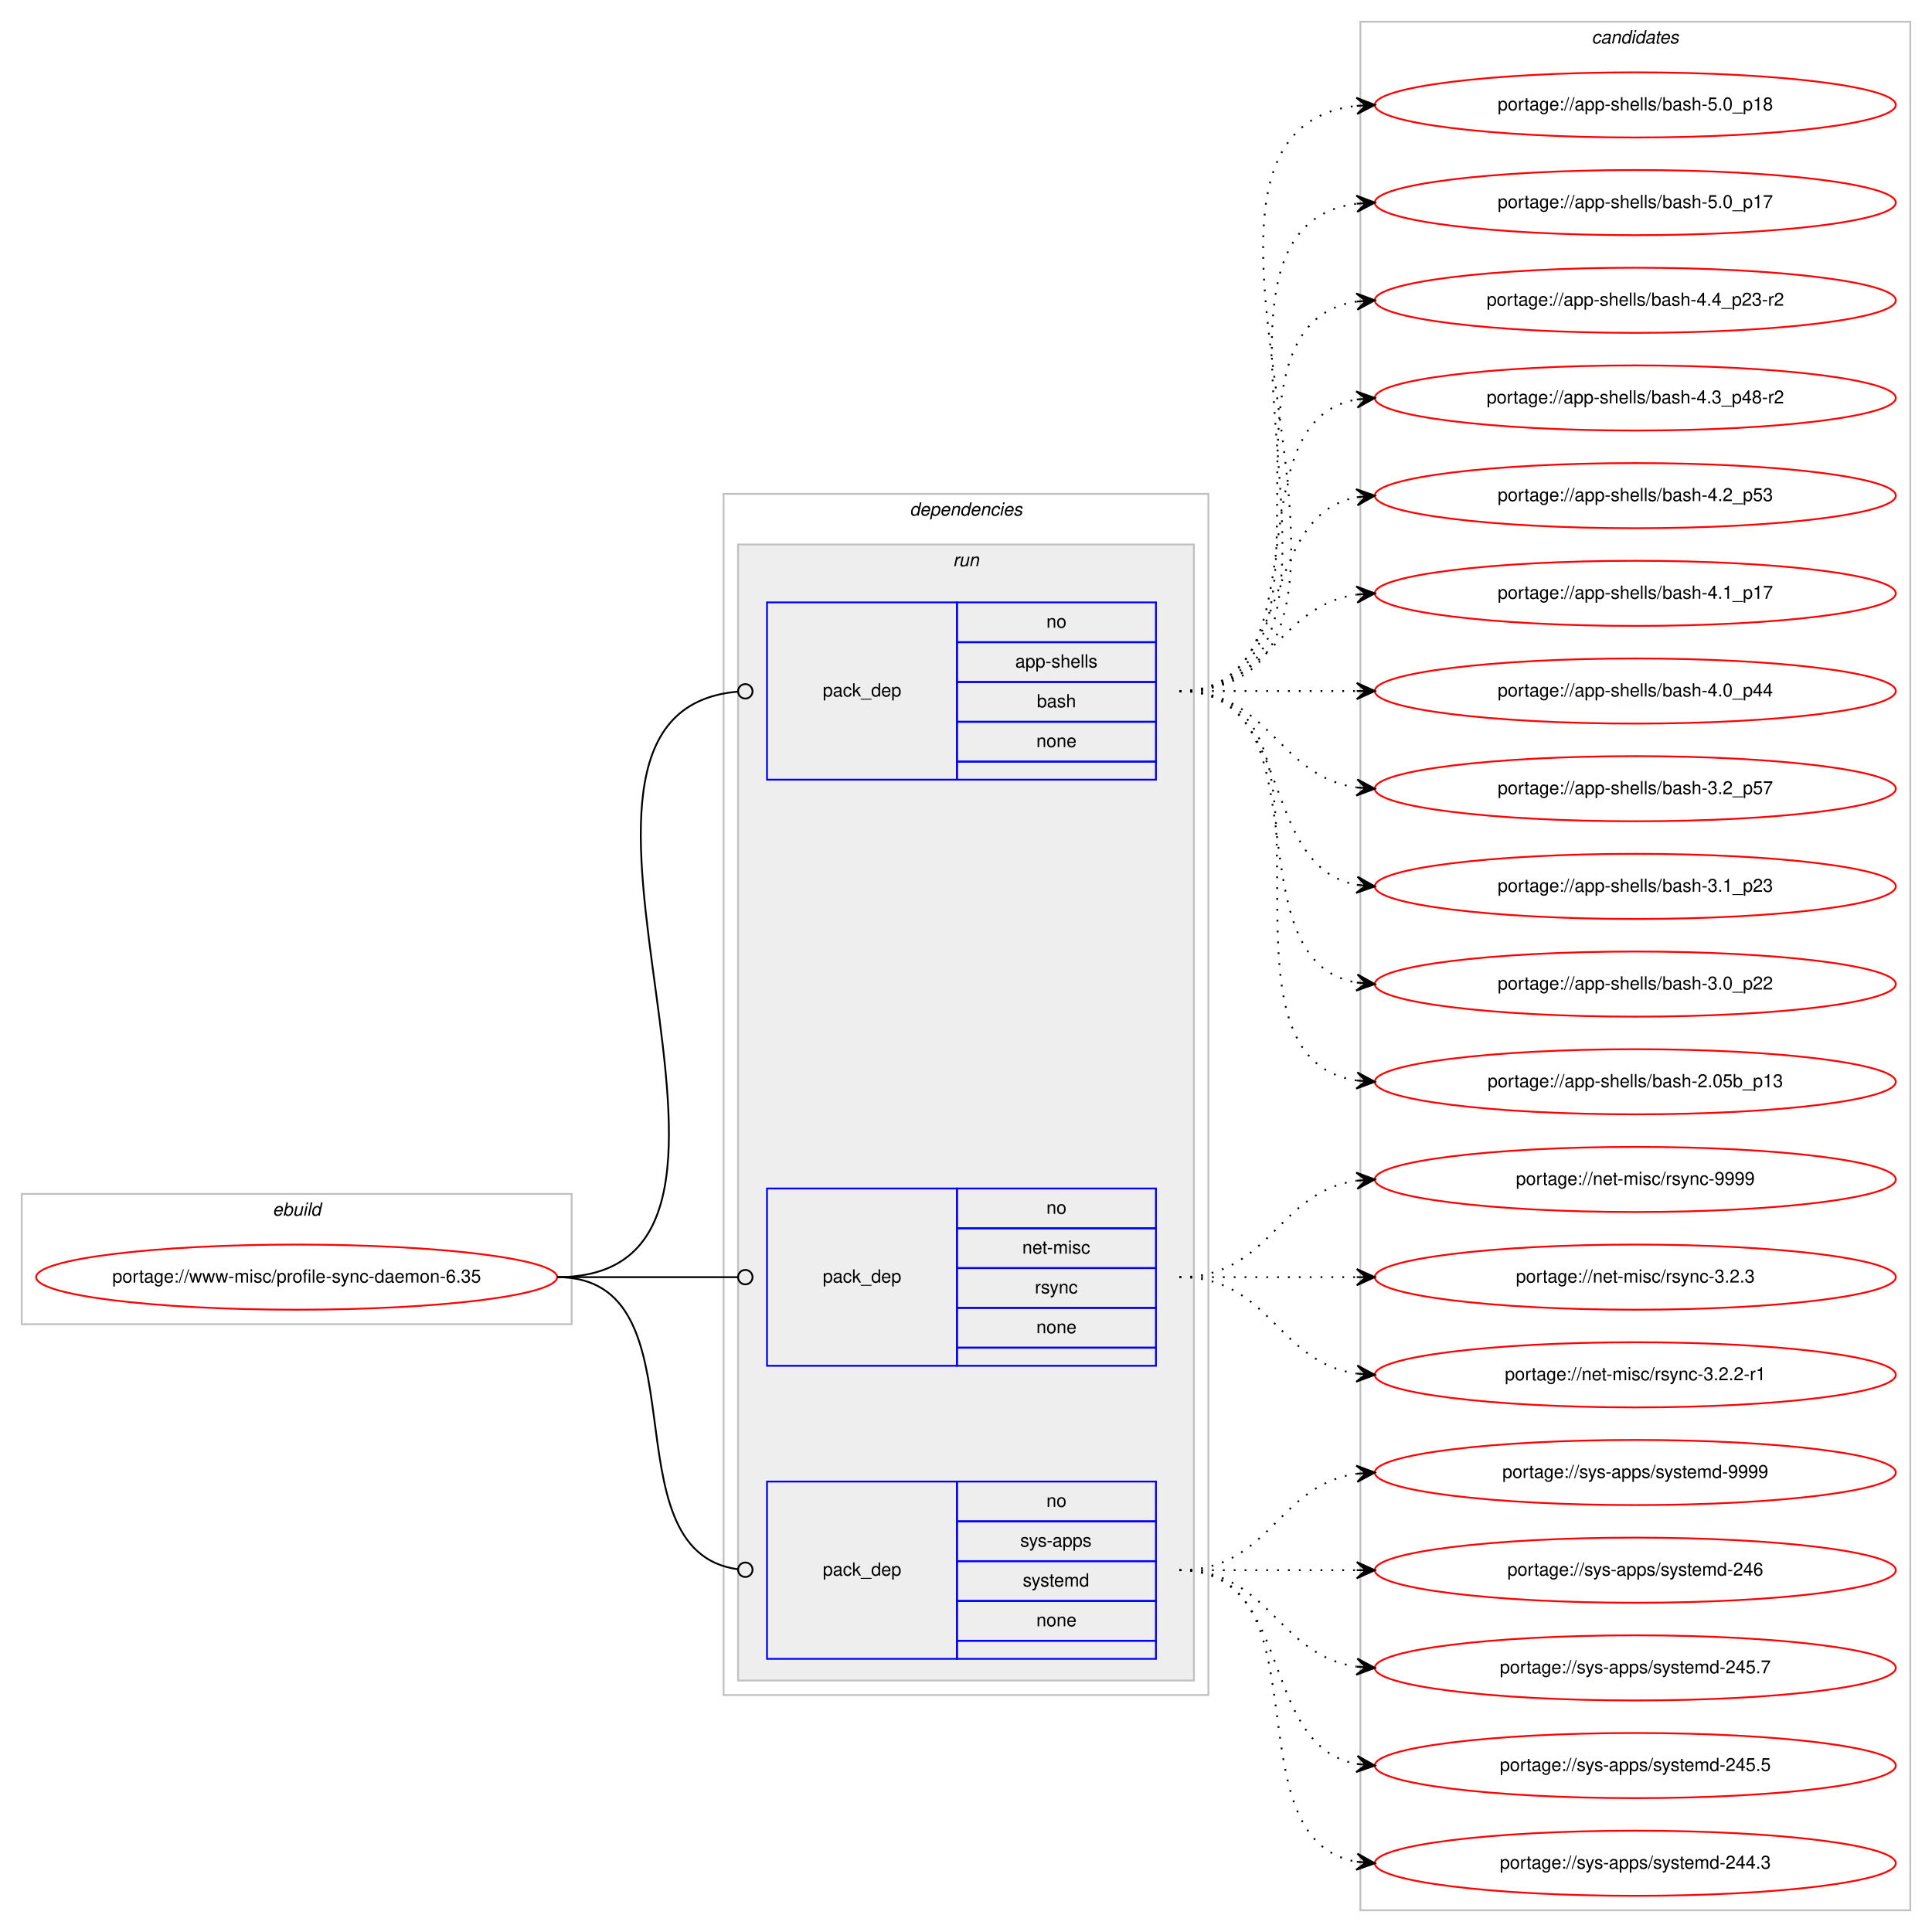
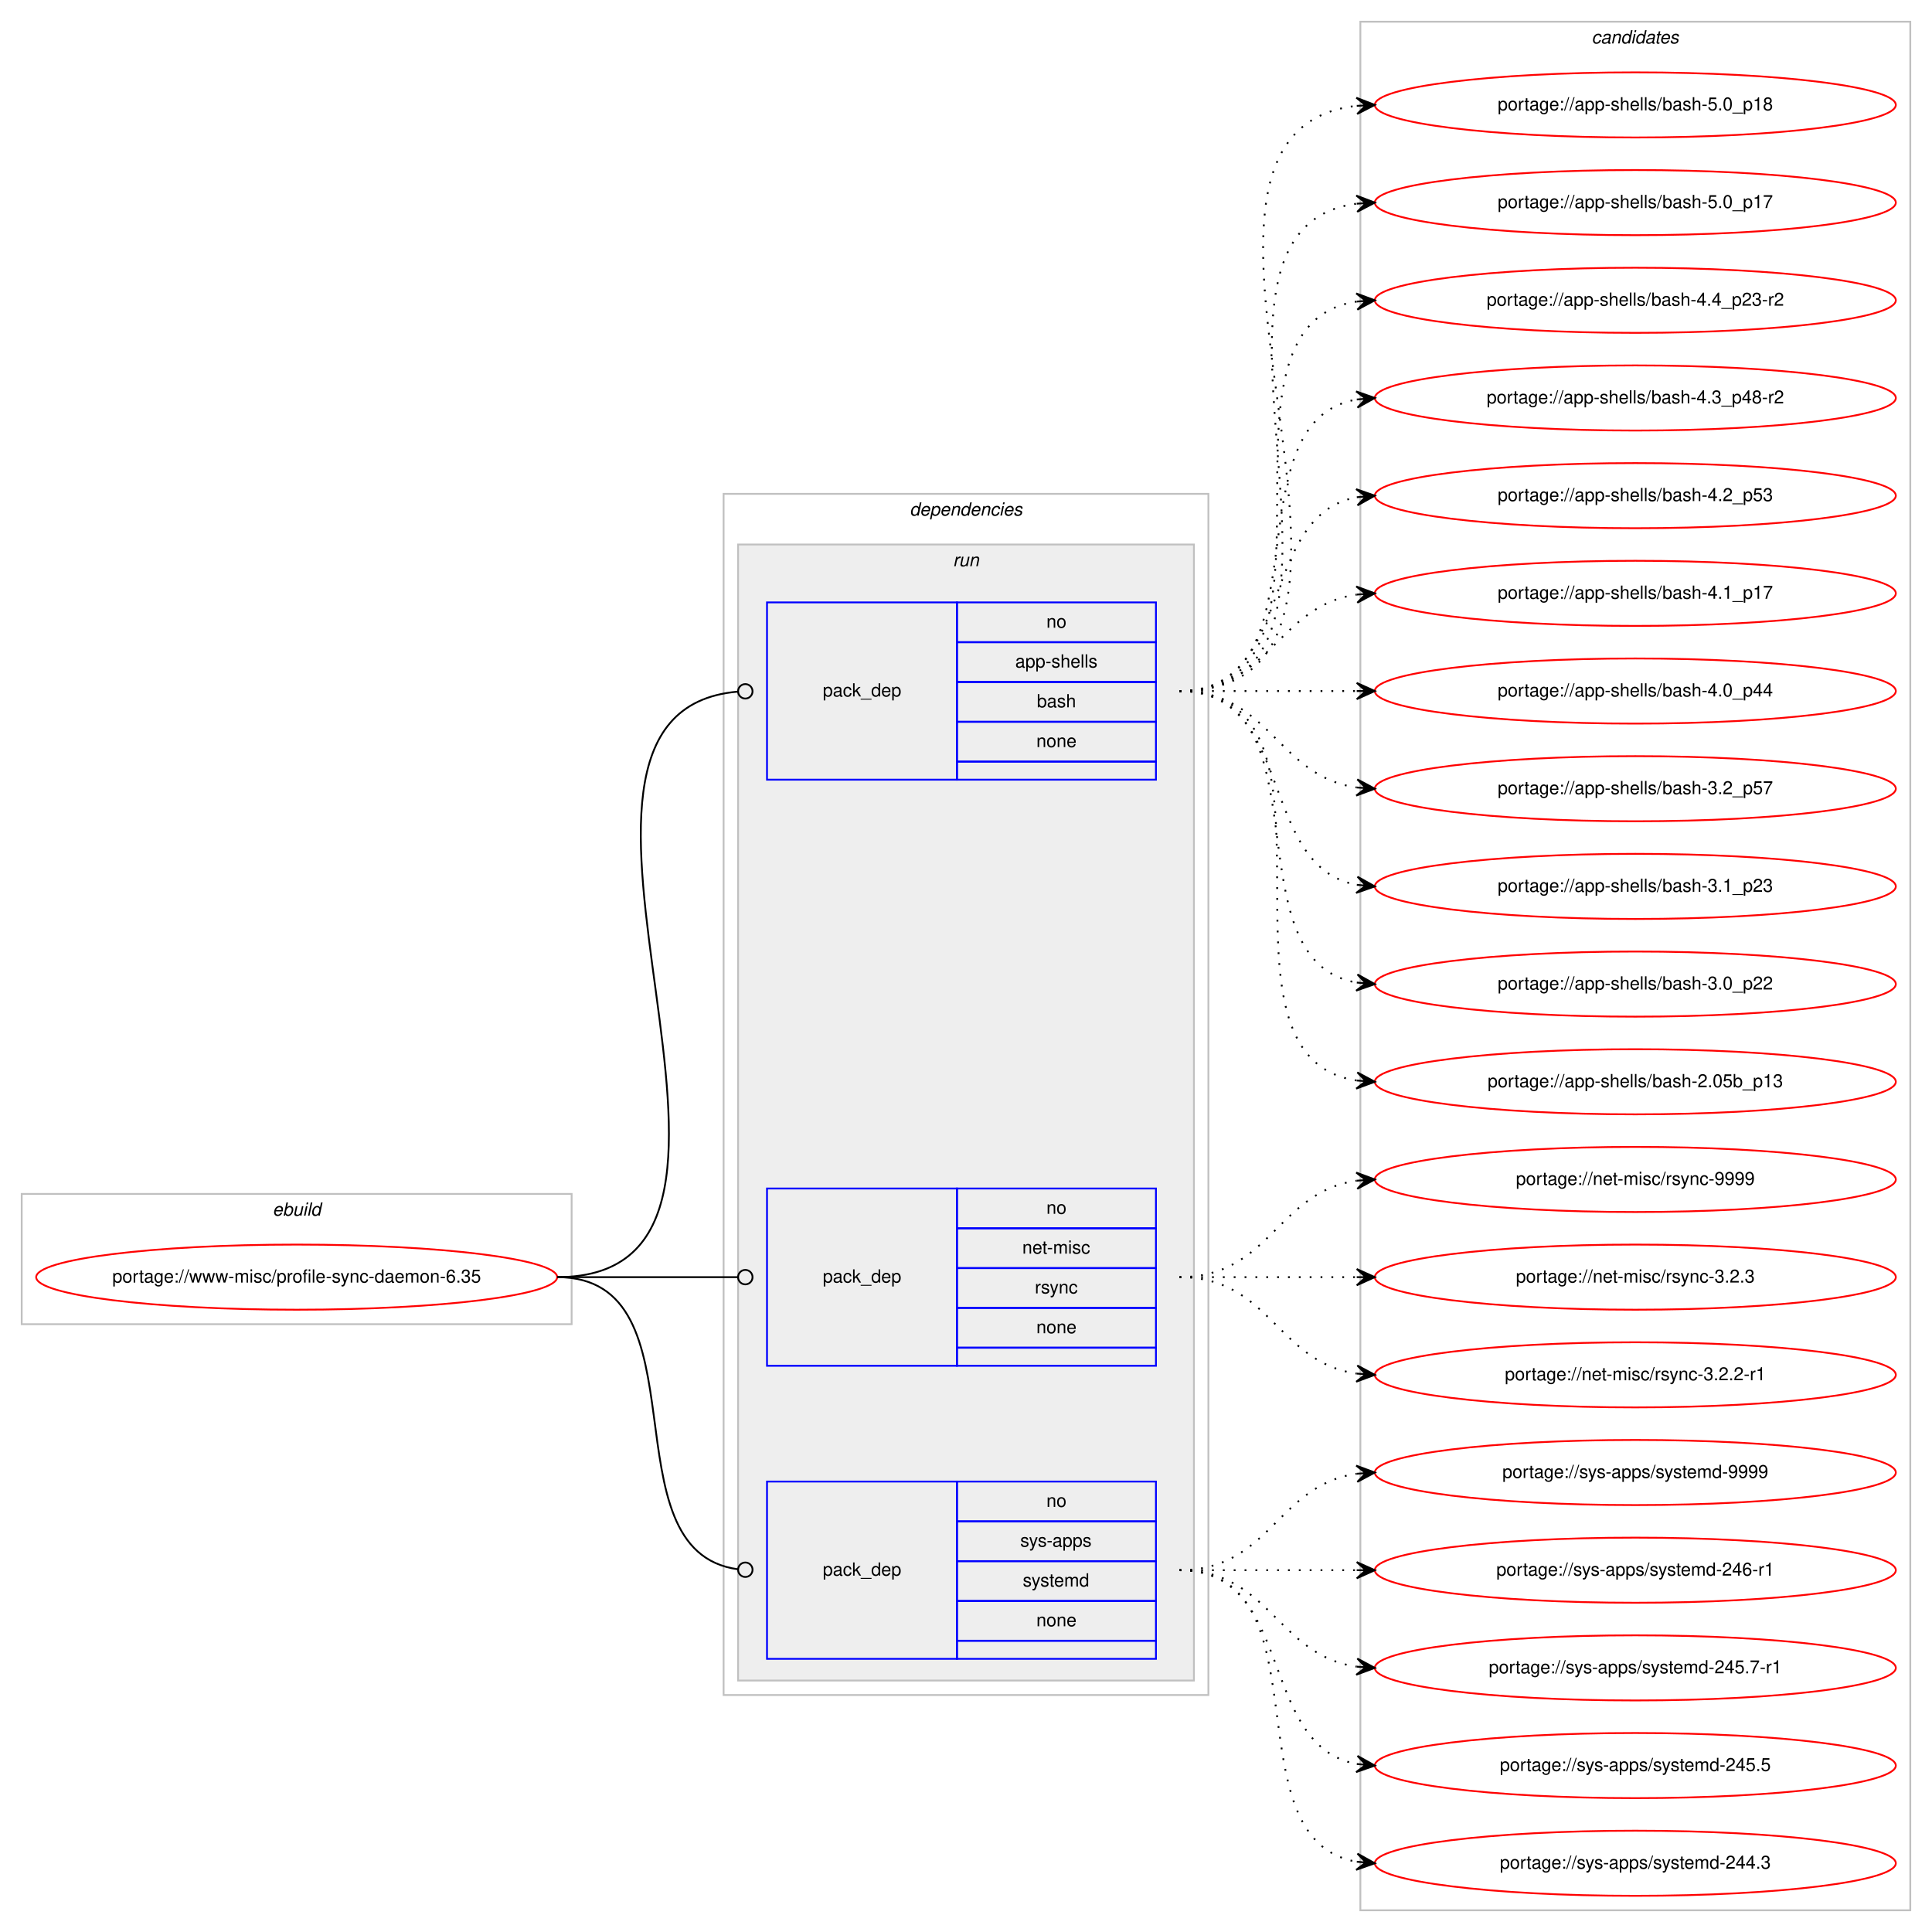
<svg xmlns="http://www.w3.org/2000/svg" xmlns:xlink="http://www.w3.org/1999/xlink" width="1068pt" height="1068pt" viewBox="0.00 0.00 1068.00 1068.00">
  <g id="graph0" class="graph" transform="scale(1 1) rotate(0) translate(4 1064)">
    <polygon fill="#ffffff" stroke="transparent" points="-4,4 -4,-1064 1064,-1064 1064,4 -4,4" />
    <g id="clust1" class="cluster">
      <polygon fill="none" stroke="#c0c0c0" points="8,-332 8,-404 312,-404 312,-332 8,-332" />
      <text text-anchor="start" x="146.663" y="-392" font-family="Helvetica,sans-Serif" font-style="italic" font-size="10.00" fill="#000000">ebuild</text>
    </g>
    <g id="clust2" class="cluster">
      <polygon fill="none" stroke="#c0c0c0" points="396,-127 396,-791 664,-791 664,-127 396,-127" />
      <text text-anchor="start" x="498.875" y="-779" font-family="Helvetica,sans-Serif" font-style="italic" font-size="10.00" fill="#000000">dependencies</text>
    </g>
    <g id="clust5" class="cluster">
      <polygon fill="#eeeeee" stroke="#c0c0c0" points="404,-135 404,-763 656,-763 656,-135 404,-135" />
      <text text-anchor="start" x="522.777" y="-751" font-family="Helvetica,sans-Serif" font-style="italic" font-size="10.00" fill="#000000">run</text>
    </g>
    <g id="clust9" class="cluster">
      <polygon fill="none" stroke="#c0c0c0" points="748,-8 748,-1052 1052,-1052 1052,-8 748,-8" />
      <text text-anchor="start" x="875.824" y="-1040" font-family="Helvetica,sans-Serif" font-style="italic" font-size="10.00" fill="#000000">candidates</text>
    </g>
    <g id="node1" class="node">
      <g id="a_node1">
        <a xlink:href="../www-misc/profile-sync-daemon-6.35.svg" xlink:title="portage://www-misc/profile-sync-daemon-6.35">
          <ellipse fill="none" stroke="#ff0000" cx="160" cy="-358" rx="144" ry="18" />
          <text text-anchor="middle" x="160" y="-355" font-family="Helvetica,sans-Serif" font-size="10.00" fill="#000000">portage://www-misc/profile-sync-daemon-6.35</text>
        </a>
      </g>
    </g>
    <g id="node2" class="node">
      <polygon fill="none" stroke="#0000ff" points="420,-633 420,-731 525,-731 525,-633 420,-633" />
      <text text-anchor="start" x="450.823" y="-679" font-family="Helvetica,sans-Serif" font-size="10.00" fill="#000000">pack_dep</text>
      <polygon fill="none" stroke="#0000ff" points="525,-709 525,-731 635,-731 635,-709 525,-709" />
      <text text-anchor="start" x="574.441" y="-717" font-family="Helvetica,sans-Serif" font-size="10.00" fill="#000000">no</text>
      <polygon fill="none" stroke="#0000ff" points="525,-687 525,-709 635,-709 635,-687 525,-687" />
      <text text-anchor="start" x="557.219" y="-695" font-family="Helvetica,sans-Serif" font-size="10.00" fill="#000000">app-shells</text>
      <polygon fill="none" stroke="#0000ff" points="525,-665 525,-687 635,-687 635,-665 525,-665" />
      <text text-anchor="start" x="569.162" y="-673" font-family="Helvetica,sans-Serif" font-size="10.00" fill="#000000">bash</text>
      <polygon fill="none" stroke="#0000ff" points="525,-643 525,-665 635,-665 635,-643 525,-643" />
      <text text-anchor="start" x="568.882" y="-651" font-family="Helvetica,sans-Serif" font-size="10.00" fill="#000000">none</text>
      <polygon fill="none" stroke="#0000ff" points="525,-633 525,-643 635,-643 635,-633 525,-633" />
    </g>
    <g id="edge1" class="edge">
      <path fill="none" stroke="#000000" d="M304,-358C452.973,-358 267.349,-670.088 403.905,-681.669" />
      <ellipse fill="none" stroke="#000000" cx="408.003" cy="-681.837" rx="4" ry="4" />
    </g>
    <g id="node3" class="node">
      <polygon fill="none" stroke="#0000ff" points="420,-309 420,-407 525,-407 525,-309 420,-309" />
      <text text-anchor="start" x="450.823" y="-355" font-family="Helvetica,sans-Serif" font-size="10.00" fill="#000000">pack_dep</text>
      <polygon fill="none" stroke="#0000ff" points="525,-385 525,-407 635,-407 635,-385 525,-385" />
      <text text-anchor="start" x="574.441" y="-393" font-family="Helvetica,sans-Serif" font-size="10.00" fill="#000000">no</text>
      <polygon fill="none" stroke="#0000ff" points="525,-363 525,-385 635,-385 635,-363 525,-363" />
      <text text-anchor="start" x="561.113" y="-371" font-family="Helvetica,sans-Serif" font-size="10.00" fill="#000000">net-misc</text>
      <polygon fill="none" stroke="#0000ff" points="525,-341 525,-363 635,-363 635,-341 525,-341" />
      <text text-anchor="start" x="568.056" y="-349" font-family="Helvetica,sans-Serif" font-size="10.00" fill="#000000">rsync</text>
      <polygon fill="none" stroke="#0000ff" points="525,-319 525,-341 635,-341 635,-319 525,-319" />
      <text text-anchor="start" x="568.882" y="-327" font-family="Helvetica,sans-Serif" font-size="10.00" fill="#000000">none</text>
      <polygon fill="none" stroke="#0000ff" points="525,-309 525,-319 635,-319 635,-309 525,-309" />
    </g>
    <g id="edge2" class="edge">
      <path fill="none" stroke="#000000" d="M304,-358C349.188,-358 362.47,-358 403.919,-358" />
      <ellipse fill="none" stroke="#000000" cx="408" cy="-358" rx="4" ry="4" />
    </g>
    <g id="node4" class="node">
      <polygon fill="none" stroke="#0000ff" points="420,-147 420,-245 525,-245 525,-147 420,-147" />
      <text text-anchor="start" x="450.823" y="-193" font-family="Helvetica,sans-Serif" font-size="10.00" fill="#000000">pack_dep</text>
      <polygon fill="none" stroke="#0000ff" points="525,-223 525,-245 635,-245 635,-223 525,-223" />
      <text text-anchor="start" x="574.441" y="-231" font-family="Helvetica,sans-Serif" font-size="10.00" fill="#000000">no</text>
      <polygon fill="none" stroke="#0000ff" points="525,-201 525,-223 635,-223 635,-201 525,-201" />
      <text text-anchor="start" x="559.997" y="-209" font-family="Helvetica,sans-Serif" font-size="10.00" fill="#000000">sys-apps</text>
      <polygon fill="none" stroke="#0000ff" points="525,-179 525,-201 635,-201 635,-179 525,-179" />
      <text text-anchor="start" x="561.387" y="-187" font-family="Helvetica,sans-Serif" font-size="10.00" fill="#000000">systemd</text>
      <polygon fill="none" stroke="#0000ff" points="525,-157 525,-179 635,-179 635,-157 525,-157" />
      <text text-anchor="start" x="568.882" y="-165" font-family="Helvetica,sans-Serif" font-size="10.00" fill="#000000">none</text>
      <polygon fill="none" stroke="#0000ff" points="525,-147 525,-157 635,-157 635,-147 525,-147" />
    </g>
    <g id="edge3" class="edge">
      <path fill="none" stroke="#000000" d="M304,-358C387.66,-358 329.62,-206.579 403.871,-196.524" />
      <ellipse fill="none" stroke="#000000" cx="408.008" cy="-196.257" rx="4" ry="4" />
    </g>
    <g id="node5" class="node">
      <g id="a_node5">
        <a xlink:href="../app-shells/bash-5.0_p18.svg" xlink:title="portage://app-shells/bash-5.0_p18">
          <ellipse fill="none" stroke="#ff0000" cx="900" cy="-1006" rx="144" ry="18" />
          <text text-anchor="middle" x="900" y="-1003" font-family="Helvetica,sans-Serif" font-size="10.00" fill="#000000">portage://app-shells/bash-5.0_p18</text>
        </a>
      </g>
    </g>
    <g id="edge4" class="edge">
      <path fill="none" stroke="#000000" stroke-dasharray="1,5" d="M648,-682C796.232,-682 613.188,-990.99 745.891,-1005.474" />
      <polygon fill="#000000" stroke="#000000" points="756,-1006 745.78,-1009.975 751.007,-1005.74 746.014,-1005.481 746.014,-1005.481 746.014,-1005.481 751.007,-1005.74 746.247,-1000.987 756,-1006 756,-1006" />
    </g>
    <g id="node6" class="node">
      <g id="a_node6">
        <a xlink:href="../app-shells/bash-5.0_p17.svg" xlink:title="portage://app-shells/bash-5.0_p17">
          <ellipse fill="none" stroke="#ff0000" cx="900" cy="-952" rx="144" ry="18" />
          <text text-anchor="middle" x="900" y="-949" font-family="Helvetica,sans-Serif" font-size="10.00" fill="#000000">portage://app-shells/bash-5.0_p17</text>
        </a>
      </g>
    </g>
    <g id="edge5" class="edge">
      <path fill="none" stroke="#000000" stroke-dasharray="1,5" d="M648,-682C773.71,-682 634.777,-937.436 746.014,-951.405" />
      <polygon fill="#000000" stroke="#000000" points="756,-952 745.75,-955.898 751.009,-951.703 746.018,-951.405 746.018,-951.405 746.018,-951.405 751.009,-951.703 746.285,-946.913 756,-952 756,-952" />
    </g>
    <g id="node7" class="node">
      <g id="a_node7">
        <a xlink:href="../app-shells/bash-4.4_p23-r2.svg" xlink:title="portage://app-shells/bash-4.4_p23-r2">
          <ellipse fill="none" stroke="#ff0000" cx="900" cy="-898" rx="144" ry="18" />
          <text text-anchor="middle" x="900" y="-895" font-family="Helvetica,sans-Serif" font-size="10.00" fill="#000000">portage://app-shells/bash-4.4_p23-r2</text>
        </a>
      </g>
    </g>
    <g id="edge6" class="edge">
      <path fill="none" stroke="#000000" stroke-dasharray="1,5" d="M648,-682C751.768,-682 655.516,-883.894 746.001,-897.301" />
      <polygon fill="#000000" stroke="#000000" points="756,-898 745.711,-901.792 751.012,-897.652 746.024,-897.303 746.024,-897.303 746.024,-897.303 751.012,-897.652 746.338,-892.814 756,-898 756,-898" />
    </g>
    <g id="node8" class="node">
      <g id="a_node8">
        <a xlink:href="../app-shells/bash-4.3_p48-r2.svg" xlink:title="portage://app-shells/bash-4.3_p48-r2">
          <ellipse fill="none" stroke="#ff0000" cx="900" cy="-844" rx="144" ry="18" />
          <text text-anchor="middle" x="900" y="-841" font-family="Helvetica,sans-Serif" font-size="10.00" fill="#000000">portage://app-shells/bash-4.3_p48-r2</text>
        </a>
      </g>
    </g>
    <g id="edge7" class="edge">
      <path fill="none" stroke="#000000" stroke-dasharray="1,5" d="M648,-682C730.815,-682 674.779,-830.377 745.661,-843.128" />
      <polygon fill="#000000" stroke="#000000" points="756,-844 745.657,-847.644 751.018,-843.58 746.035,-843.16 746.035,-843.16 746.035,-843.16 751.018,-843.58 746.413,-838.676 756,-844 756,-844" />
    </g>
    <g id="node9" class="node">
      <g id="a_node9">
        <a xlink:href="../app-shells/bash-4.2_p53.svg" xlink:title="portage://app-shells/bash-4.2_p53">
          <ellipse fill="none" stroke="#ff0000" cx="900" cy="-790" rx="144" ry="18" />
          <text text-anchor="middle" x="900" y="-787" font-family="Helvetica,sans-Serif" font-size="10.00" fill="#000000">portage://app-shells/bash-4.2_p53</text>
        </a>
      </g>
    </g>
    <g id="edge8" class="edge">
      <path fill="none" stroke="#000000" stroke-dasharray="1,5" d="M648,-682C712.303,-682 690.78,-778.91 746.031,-789.131" />
      <polygon fill="#000000" stroke="#000000" points="756,-790 745.647,-793.614 751.019,-789.566 746.038,-789.131 746.038,-789.131 746.038,-789.131 751.019,-789.566 746.429,-784.648 756,-790 756,-790" />
    </g>
    <g id="node10" class="node">
      <g id="a_node10">
        <a xlink:href="../app-shells/bash-4.1_p17.svg" xlink:title="portage://app-shells/bash-4.1_p17">
          <ellipse fill="none" stroke="#ff0000" cx="900" cy="-736" rx="144" ry="18" />
          <text text-anchor="middle" x="900" y="-733" font-family="Helvetica,sans-Serif" font-size="10.00" fill="#000000">portage://app-shells/bash-4.1_p17</text>
        </a>
      </g>
    </g>
    <g id="edge9" class="edge">
      <path fill="none" stroke="#000000" stroke-dasharray="1,5" d="M648,-682C698.102,-682 702.012,-729.066 745.979,-735.317" />
      <polygon fill="#000000" stroke="#000000" points="756,-736 745.717,-739.81 751.012,-735.66 746.023,-735.32 746.023,-735.32 746.023,-735.32 751.012,-735.66 746.329,-730.831 756,-736 756,-736" />
    </g>
    <g id="node11" class="node">
      <g id="a_node11">
        <a xlink:href="../app-shells/bash-4.0_p44.svg" xlink:title="portage://app-shells/bash-4.0_p44">
          <ellipse fill="none" stroke="#ff0000" cx="900" cy="-682" rx="144" ry="18" />
          <text text-anchor="middle" x="900" y="-679" font-family="Helvetica,sans-Serif" font-size="10.00" fill="#000000">portage://app-shells/bash-4.0_p44</text>
        </a>
      </g>
    </g>
    <g id="edge10" class="edge">
      <path fill="none" stroke="#000000" stroke-dasharray="1,5" d="M648,-682C692.438,-682 706.02,-682 745.878,-682" />
      <polygon fill="#000000" stroke="#000000" points="756,-682 746,-686.5 751,-682 746,-682 746,-682 746,-682 751,-682 746,-677.5 756,-682 756,-682" />
    </g>
    <g id="node12" class="node">
      <g id="a_node12">
        <a xlink:href="../app-shells/bash-3.2_p57.svg" xlink:title="portage://app-shells/bash-3.2_p57">
          <ellipse fill="none" stroke="#ff0000" cx="900" cy="-628" rx="144" ry="18" />
          <text text-anchor="middle" x="900" y="-625" font-family="Helvetica,sans-Serif" font-size="10.00" fill="#000000">portage://app-shells/bash-3.2_p57</text>
        </a>
      </g>
    </g>
    <g id="edge11" class="edge">
      <path fill="none" stroke="#000000" stroke-dasharray="1,5" d="M648,-682C698.102,-682 702.012,-634.934 745.979,-628.683" />
      <polygon fill="#000000" stroke="#000000" points="756,-628 746.329,-633.169 751.012,-628.34 746.023,-628.68 746.023,-628.68 746.023,-628.68 751.012,-628.34 745.717,-624.19 756,-628 756,-628" />
    </g>
    <g id="node13" class="node">
      <g id="a_node13">
        <a xlink:href="../app-shells/bash-3.1_p23.svg" xlink:title="portage://app-shells/bash-3.1_p23">
          <ellipse fill="none" stroke="#ff0000" cx="900" cy="-574" rx="144" ry="18" />
          <text text-anchor="middle" x="900" y="-571" font-family="Helvetica,sans-Serif" font-size="10.00" fill="#000000">portage://app-shells/bash-3.1_p23</text>
        </a>
      </g>
    </g>
    <g id="edge12" class="edge">
      <path fill="none" stroke="#000000" stroke-dasharray="1,5" d="M648,-682C712.303,-682 690.78,-585.09 746.031,-574.869" />
      <polygon fill="#000000" stroke="#000000" points="756,-574 746.429,-579.352 751.019,-574.434 746.038,-574.869 746.038,-574.869 746.038,-574.869 751.019,-574.434 745.647,-570.386 756,-574 756,-574" />
    </g>
    <g id="node14" class="node">
      <g id="a_node14">
        <a xlink:href="../app-shells/bash-3.0_p22.svg" xlink:title="portage://app-shells/bash-3.0_p22">
          <ellipse fill="none" stroke="#ff0000" cx="900" cy="-520" rx="144" ry="18" />
          <text text-anchor="middle" x="900" y="-517" font-family="Helvetica,sans-Serif" font-size="10.00" fill="#000000">portage://app-shells/bash-3.0_p22</text>
        </a>
      </g>
    </g>
    <g id="edge13" class="edge">
      <path fill="none" stroke="#000000" stroke-dasharray="1,5" d="M648,-682C730.815,-682 674.779,-533.623 745.661,-520.872" />
      <polygon fill="#000000" stroke="#000000" points="756,-520 746.413,-525.324 751.018,-520.42 746.035,-520.84 746.035,-520.84 746.035,-520.84 751.018,-520.42 745.657,-516.356 756,-520 756,-520" />
    </g>
    <g id="node15" class="node">
      <g id="a_node15">
        <a xlink:href="../app-shells/bash-2.05b_p13.svg" xlink:title="portage://app-shells/bash-2.05b_p13">
          <ellipse fill="none" stroke="#ff0000" cx="900" cy="-466" rx="144" ry="18" />
          <text text-anchor="middle" x="900" y="-463" font-family="Helvetica,sans-Serif" font-size="10.00" fill="#000000">portage://app-shells/bash-2.05b_p13</text>
        </a>
      </g>
    </g>
    <g id="edge14" class="edge">
      <path fill="none" stroke="#000000" stroke-dasharray="1,5" d="M648,-682C751.768,-682 655.516,-480.106 746.001,-466.699" />
      <polygon fill="#000000" stroke="#000000" points="756,-466 746.338,-471.186 751.012,-466.349 746.024,-466.697 746.024,-466.697 746.024,-466.697 751.012,-466.349 745.711,-462.208 756,-466 756,-466" />
    </g>
    <g id="node16" class="node">
      <g id="a_node16">
        <a xlink:href="../net-misc/rsync-9999.svg" xlink:title="portage://net-misc/rsync-9999">
          <ellipse fill="none" stroke="#ff0000" cx="900" cy="-412" rx="144" ry="18" />
          <text text-anchor="middle" x="900" y="-409" font-family="Helvetica,sans-Serif" font-size="10.00" fill="#000000">portage://net-misc/rsync-9999</text>
        </a>
      </g>
    </g>
    <g id="edge15" class="edge">
      <path fill="none" stroke="#000000" stroke-dasharray="1,5" d="M648,-358C698.102,-358 702.012,-405.066 745.979,-411.317" />
      <polygon fill="#000000" stroke="#000000" points="756,-412 745.717,-415.81 751.012,-411.66 746.023,-411.32 746.023,-411.32 746.023,-411.32 751.012,-411.66 746.329,-406.831 756,-412 756,-412" />
    </g>
    <g id="node17" class="node">
      <g id="a_node17">
        <a xlink:href="../net-misc/rsync-3.2.3.svg" xlink:title="portage://net-misc/rsync-3.2.3">
          <ellipse fill="none" stroke="#ff0000" cx="900" cy="-358" rx="144" ry="18" />
          <text text-anchor="middle" x="900" y="-355" font-family="Helvetica,sans-Serif" font-size="10.00" fill="#000000">portage://net-misc/rsync-3.2.3</text>
        </a>
      </g>
    </g>
    <g id="edge16" class="edge">
      <path fill="none" stroke="#000000" stroke-dasharray="1,5" d="M648,-358C692.438,-358 706.02,-358 745.878,-358" />
      <polygon fill="#000000" stroke="#000000" points="756,-358 746,-362.5 751,-358 746,-358 746,-358 746,-358 751,-358 746,-353.5 756,-358 756,-358" />
    </g>
    <g id="node18" class="node">
      <g id="a_node18">
        <a xlink:href="../net-misc/rsync-3.2.2-r1.svg" xlink:title="portage://net-misc/rsync-3.2.2-r1">
          <ellipse fill="none" stroke="#ff0000" cx="900" cy="-304" rx="144" ry="18" />
          <text text-anchor="middle" x="900" y="-301" font-family="Helvetica,sans-Serif" font-size="10.00" fill="#000000">portage://net-misc/rsync-3.2.2-r1</text>
        </a>
      </g>
    </g>
    <g id="edge17" class="edge">
      <path fill="none" stroke="#000000" stroke-dasharray="1,5" d="M648,-358C698.102,-358 702.012,-310.934 745.979,-304.683" />
      <polygon fill="#000000" stroke="#000000" points="756,-304 746.329,-309.169 751.012,-304.34 746.023,-304.68 746.023,-304.68 746.023,-304.68 751.012,-304.34 745.717,-300.19 756,-304 756,-304" />
    </g>
    <g id="node19" class="node">
      <g id="a_node19">
        <a xlink:href="../sys-apps/systemd-9999.svg" xlink:title="portage://sys-apps/systemd-9999">
          <ellipse fill="none" stroke="#ff0000" cx="900" cy="-250" rx="144" ry="18" />
          <text text-anchor="middle" x="900" y="-247" font-family="Helvetica,sans-Serif" font-size="10.00" fill="#000000">portage://sys-apps/systemd-9999</text>
        </a>
      </g>
    </g>
    <g id="edge18" class="edge">
      <path fill="none" stroke="#000000" stroke-dasharray="1,5" d="M648,-196C698.102,-196 702.012,-243.066 745.979,-249.317" />
      <polygon fill="#000000" stroke="#000000" points="756,-250 745.717,-253.81 751.012,-249.66 746.023,-249.32 746.023,-249.32 746.023,-249.32 751.012,-249.66 746.329,-244.831 756,-250 756,-250" />
    </g>
    <g id="node20" class="node">
      <g id="a_node20">
-         <a xlink:href="../sys-apps/systemd-246.svg" xlink:title="portage://sys-apps/systemd-246">
+         <a xlink:href="../sys-apps/systemd-246-r1.svg" xlink:title="portage://sys-apps/systemd-246-r1">
          <ellipse fill="none" stroke="#ff0000" cx="900" cy="-196" rx="144" ry="18" />
-           <text text-anchor="middle" x="900" y="-193" font-family="Helvetica,sans-Serif" font-size="10.00" fill="#000000">portage://sys-apps/systemd-246</text>
+           <text text-anchor="middle" x="900" y="-193" font-family="Helvetica,sans-Serif" font-size="10.00" fill="#000000">portage://sys-apps/systemd-246-r1</text>
        </a>
      </g>
    </g>
    <g id="edge19" class="edge">
      <path fill="none" stroke="#000000" stroke-dasharray="1,5" d="M648,-196C692.438,-196 706.02,-196 745.878,-196" />
      <polygon fill="#000000" stroke="#000000" points="756,-196 746,-200.5 751,-196 746,-196 746,-196 746,-196 751,-196 746,-191.5 756,-196 756,-196" />
    </g>
    <g id="node21" class="node">
      <g id="a_node21">
-         <a xlink:href="../sys-apps/systemd-245.7.svg" xlink:title="portage://sys-apps/systemd-245.7">
+         <a xlink:href="../sys-apps/systemd-245.7-r1.svg" xlink:title="portage://sys-apps/systemd-245.7-r1">
          <ellipse fill="none" stroke="#ff0000" cx="900" cy="-142" rx="144" ry="18" />
-           <text text-anchor="middle" x="900" y="-139" font-family="Helvetica,sans-Serif" font-size="10.00" fill="#000000">portage://sys-apps/systemd-245.7</text>
+           <text text-anchor="middle" x="900" y="-139" font-family="Helvetica,sans-Serif" font-size="10.00" fill="#000000">portage://sys-apps/systemd-245.7-r1</text>
        </a>
      </g>
    </g>
    <g id="edge20" class="edge">
      <path fill="none" stroke="#000000" stroke-dasharray="1,5" d="M648,-196C698.102,-196 702.012,-148.934 745.979,-142.683" />
      <polygon fill="#000000" stroke="#000000" points="756,-142 746.329,-147.169 751.012,-142.34 746.023,-142.68 746.023,-142.68 746.023,-142.68 751.012,-142.34 745.717,-138.19 756,-142 756,-142" />
    </g>
    <g id="node22" class="node">
      <g id="a_node22">
        <a xlink:href="../sys-apps/systemd-245.5.svg" xlink:title="portage://sys-apps/systemd-245.5">
          <ellipse fill="none" stroke="#ff0000" cx="900" cy="-88" rx="144" ry="18" />
          <text text-anchor="middle" x="900" y="-85" font-family="Helvetica,sans-Serif" font-size="10.00" fill="#000000">portage://sys-apps/systemd-245.5</text>
        </a>
      </g>
    </g>
    <g id="edge21" class="edge">
      <path fill="none" stroke="#000000" stroke-dasharray="1,5" d="M648,-196C712.303,-196 690.78,-99.09 746.031,-88.869" />
      <polygon fill="#000000" stroke="#000000" points="756,-88 746.429,-93.352 751.019,-88.434 746.038,-88.869 746.038,-88.869 746.038,-88.869 751.019,-88.434 745.647,-84.386 756,-88 756,-88" />
    </g>
    <g id="node23" class="node">
      <g id="a_node23">
        <a xlink:href="../sys-apps/systemd-244.3.svg" xlink:title="portage://sys-apps/systemd-244.3">
          <ellipse fill="none" stroke="#ff0000" cx="900" cy="-34" rx="144" ry="18" />
          <text text-anchor="middle" x="900" y="-31" font-family="Helvetica,sans-Serif" font-size="10.00" fill="#000000">portage://sys-apps/systemd-244.3</text>
        </a>
      </g>
    </g>
    <g id="edge22" class="edge">
      <path fill="none" stroke="#000000" stroke-dasharray="1,5" d="M648,-196C730.815,-196 674.779,-47.623 745.661,-34.872" />
      <polygon fill="#000000" stroke="#000000" points="756,-34 746.413,-39.324 751.018,-34.42 746.035,-34.84 746.035,-34.84 746.035,-34.84 751.018,-34.42 745.657,-30.356 756,-34 756,-34" />
    </g>
  </g>
</svg>
